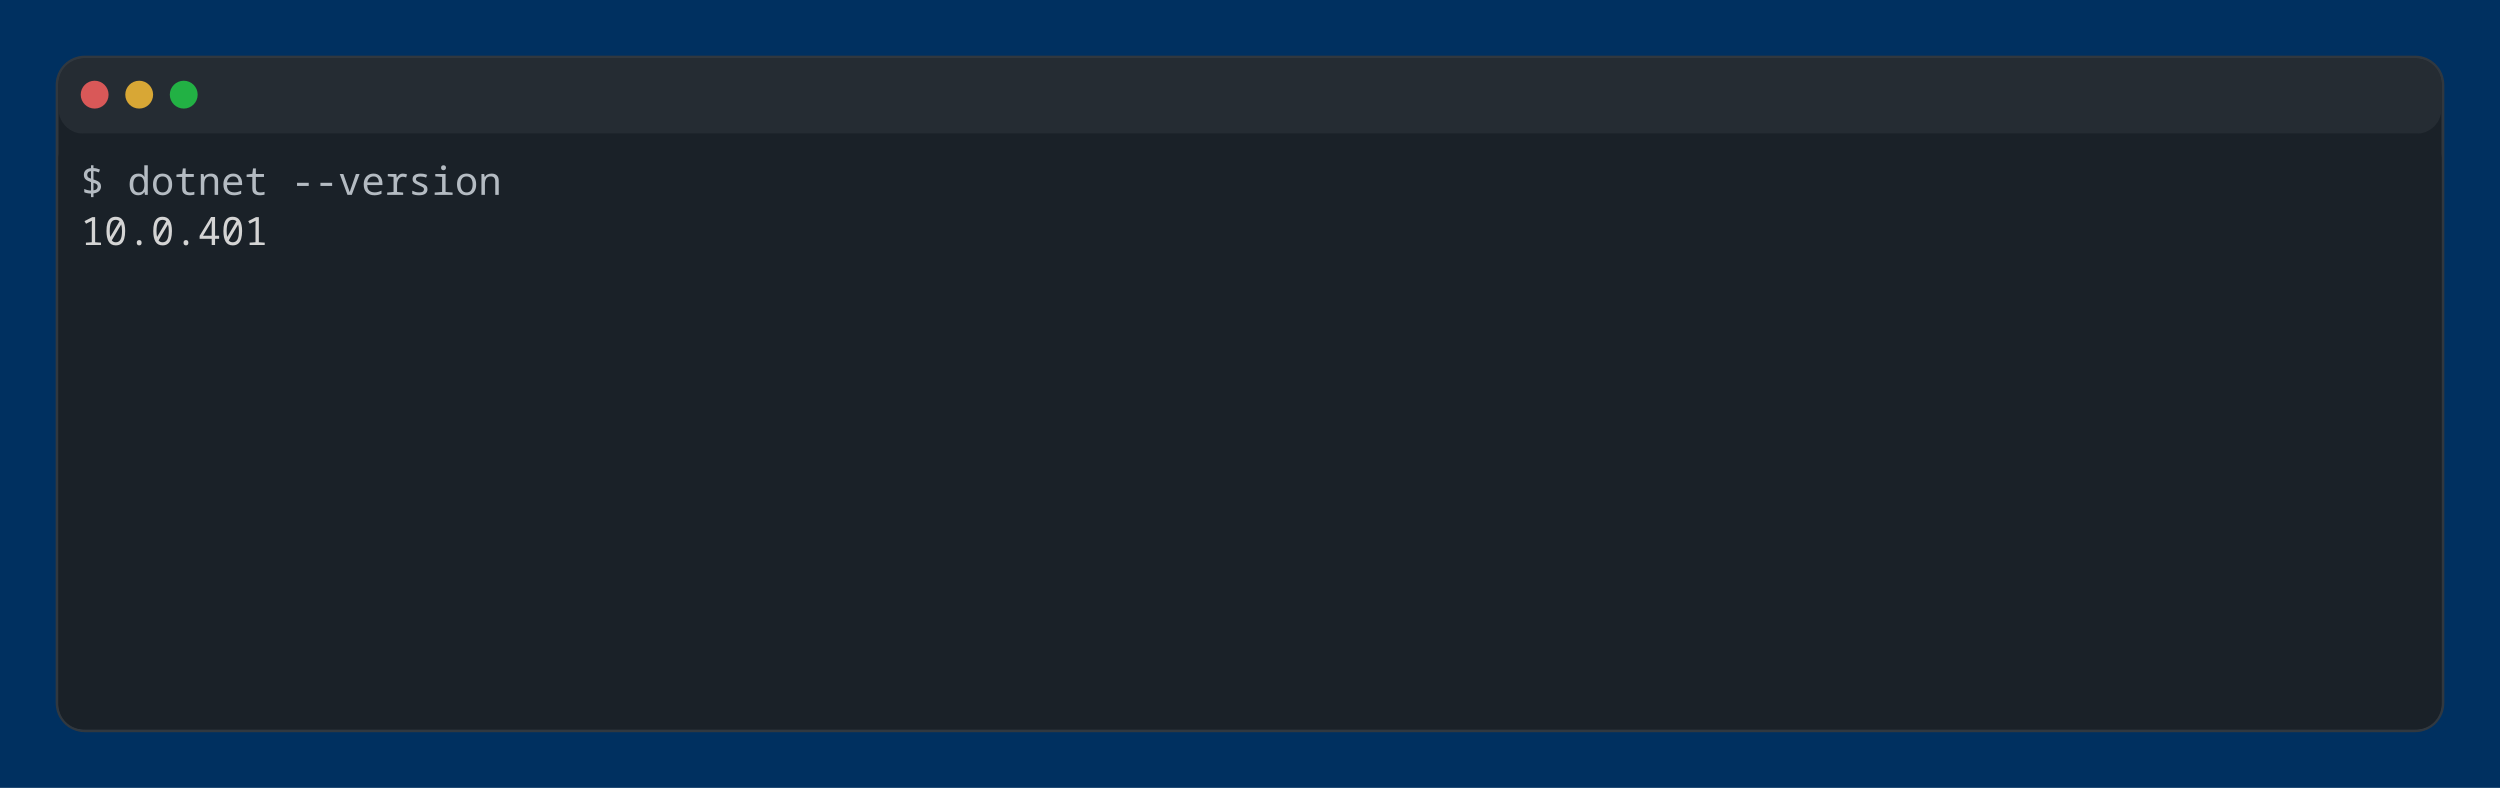
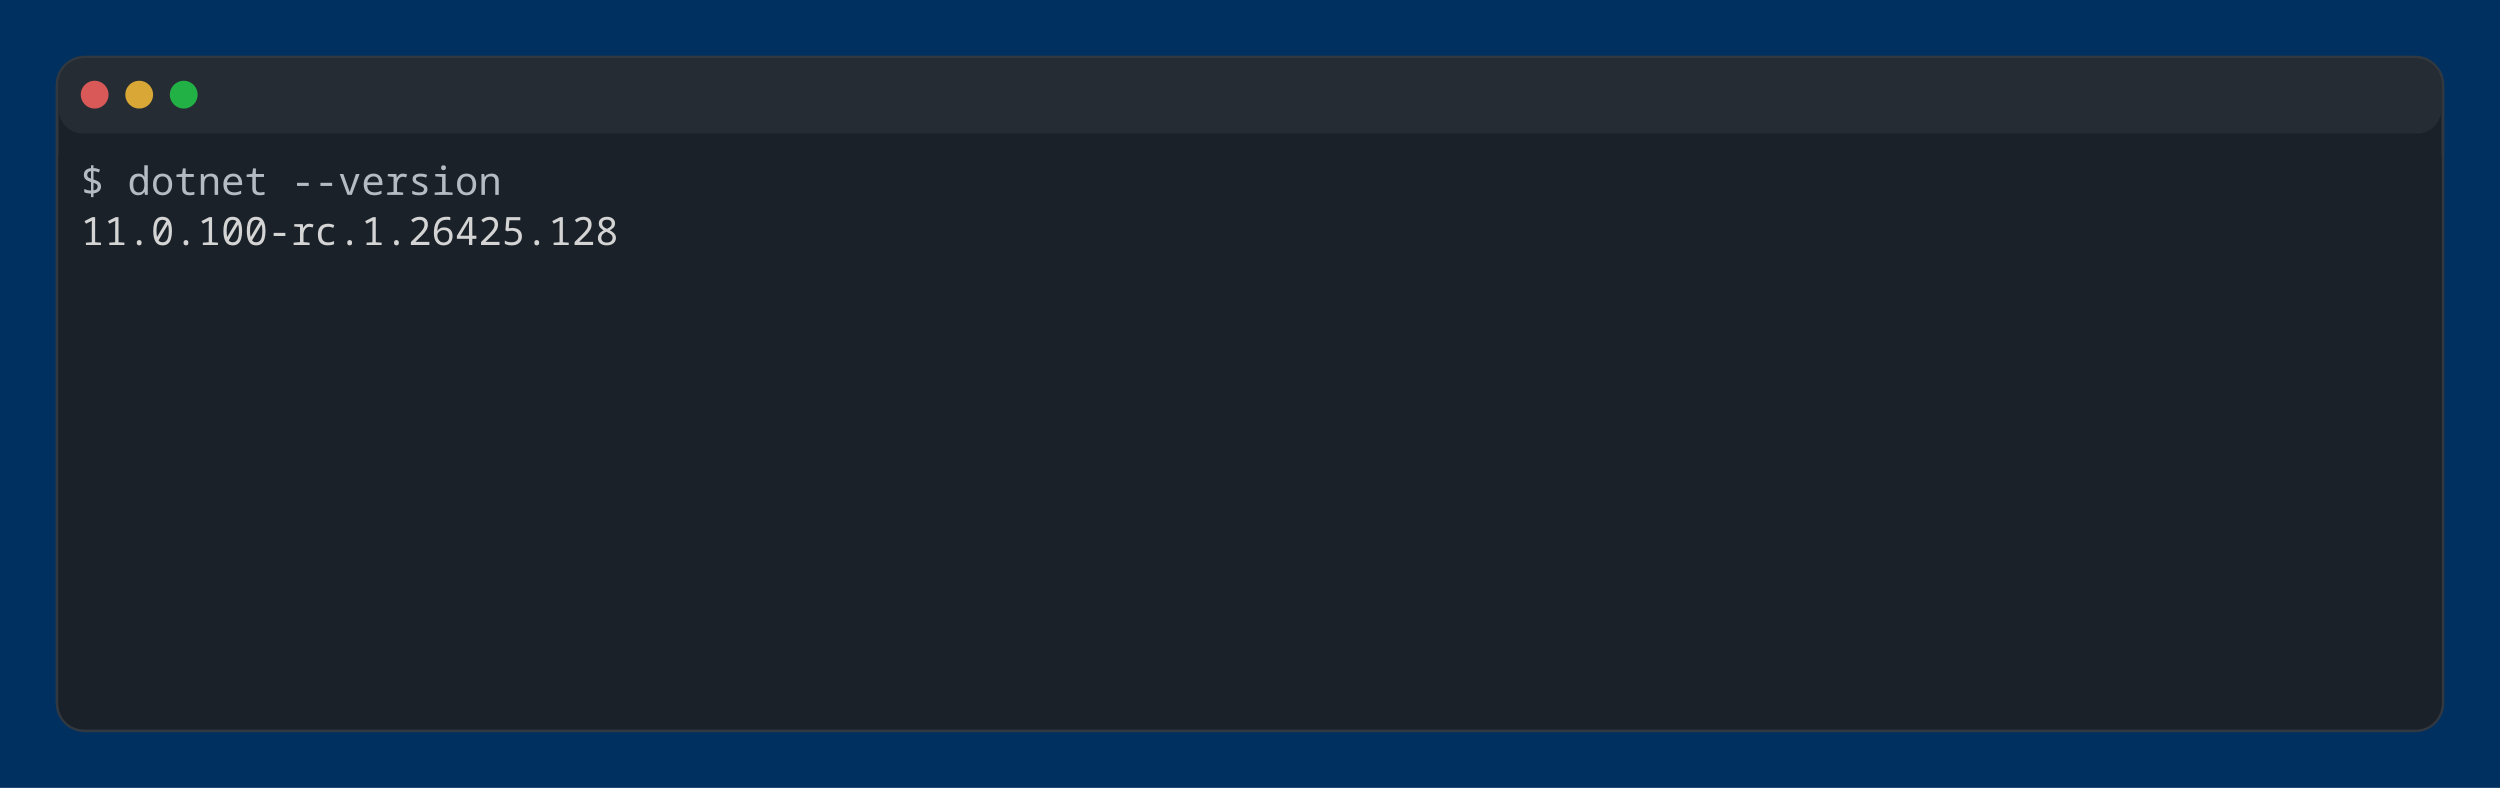
<svg xmlns="http://www.w3.org/2000/svg" width="898" height="283" viewBox="0 0 898 283" role="img" aria-label="console2svg output">
  <style>
.c2.c { font-family: "JetBrains Mono","Cascadia Mono","Segoe UI Mono","Noto Sans Mono","SFMono-Regular",Menlo,Consolas,"DejaVu Sans Mono","Liberation Mono",monospace; font-size: 14px; }
.c2 text { dominant-baseline: alphabetic; }
.c2 .q { shape-rendering: crispEdges; }
.c2 .aa{fill:#d4d4d4}
</style>
+   <defs>
+     <pattern id="c2-redacted-stripe" patternUnits="userSpaceOnUse" width="8" height="8">
+       <path d="M0 0h8v8H0z" fill="#1e1e1e" />
+       <path d="M-2,2 L2,-2 M0,8 L8,0 M6,10 L10,6" stroke="#d4d4d4" stroke-width="2" opacity="0.3" />
+     </pattern>
+   </defs>
  <rect width="898" height="283" fill="#003060" />
  <g opacity="0.85">
    <rect x="20.5" y="20.5" rx="10" ry="10" width="857" height="242" fill="#1f1f1f" stroke="#3a3a3a" />
    <rect x="21" y="21" rx="9" ry="9" width="856" height="27" fill="#2c2c2c" />
    <circle cx="34" cy="34" r="5" fill="#ff5f57" />
    <circle cx="50" cy="34" r="5" fill="#febc2e" />
    <circle cx="66" cy="34" r="5" fill="#28c840" />
    <rect x="21" y="48" width="856" height="214" rx="9" ry="9" fill="#1e1e1e" />
    <g class="c2 c">
      <rect x="29" y="56" width="840" height="18" fill="#1e1e1e" />
      <text class="aa" x="29" y="70">$ dotnet --version</text>
    </g>
    <g class="c2 c" transform="translate(29 74)">
      <rect width="840" height="180" fill="#1e1e1e" />
    </g>
  </g>
  <g class="c2 c" transform="translate(29 74)">
-     <text class="aa" y="14" textLength="67.2">10.0.401</text>
+     <text class="aa" y="14" textLength="193.2">11.0.100-rc.1.26425.128</text>
  </g>
</svg>
